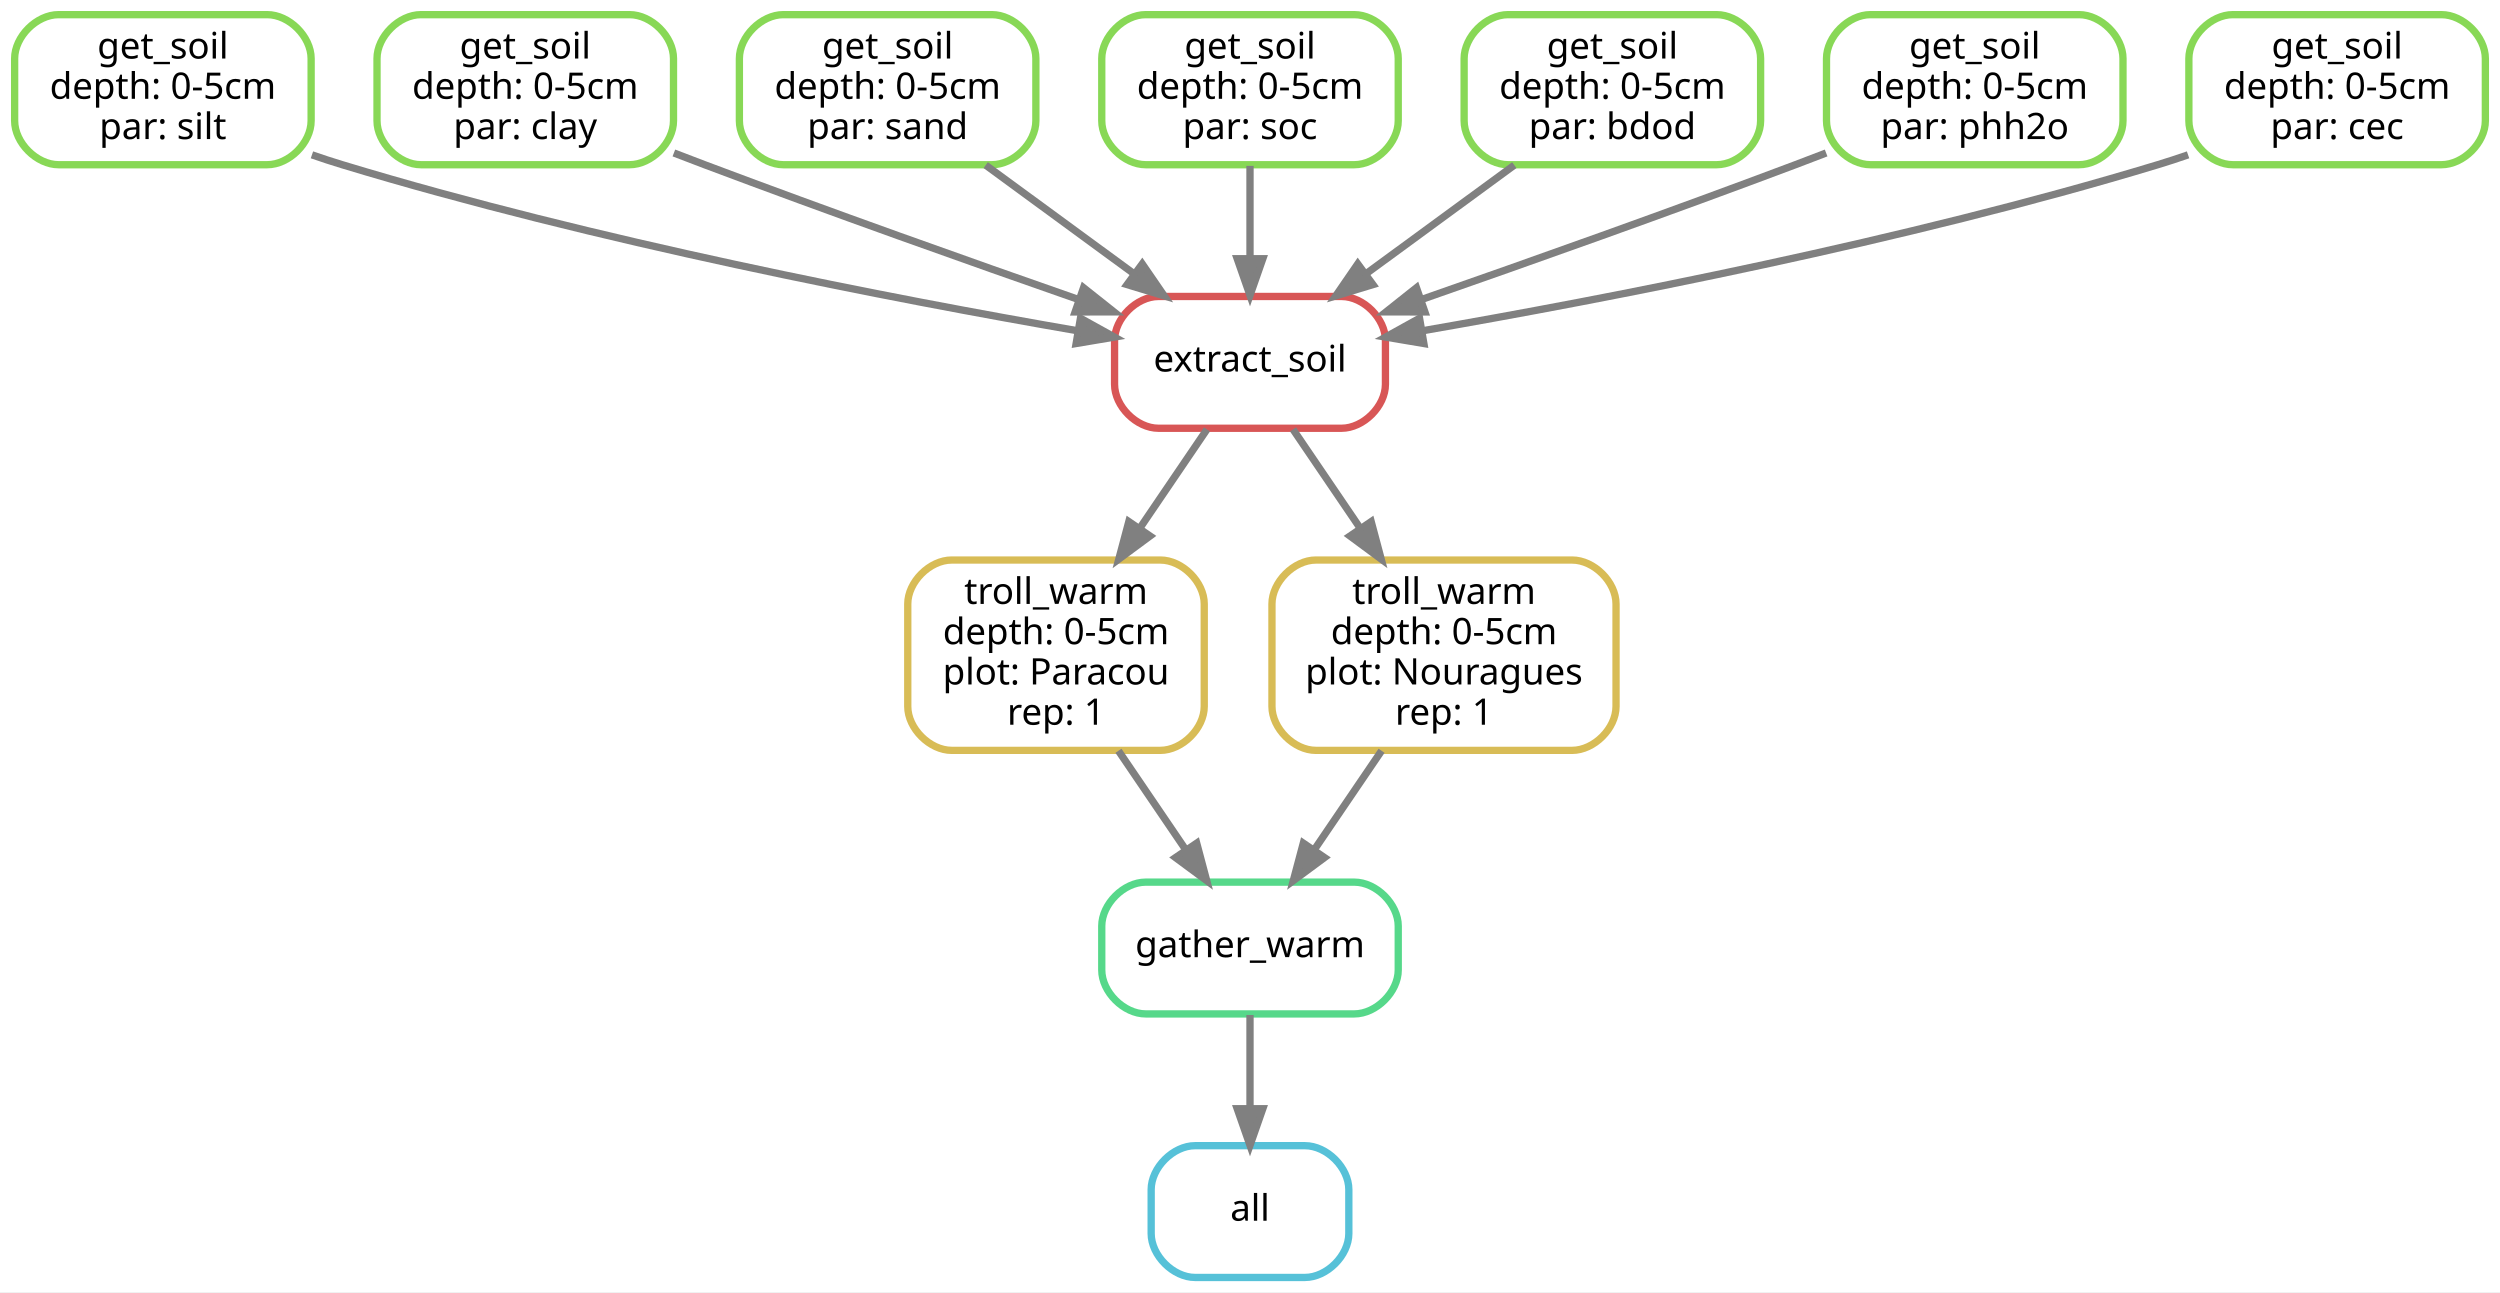
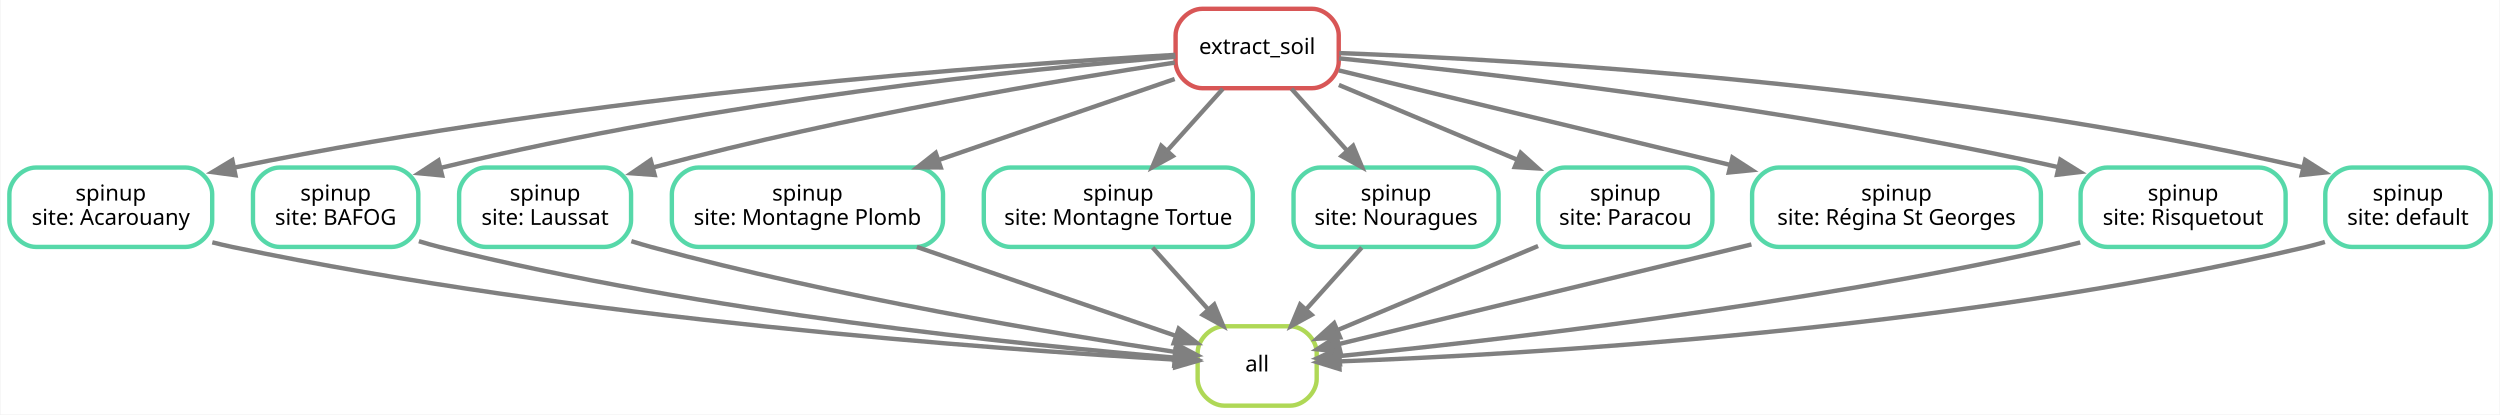
- <svg xmlns="http://www.w3.org/2000/svg" width="683pt" height="353pt" viewBox="0.00 0.00 683.00 353.00">
-   <g id="graph0" class="graph" transform="scale(1 1) rotate(0) translate(4 349)">
-     <polygon fill="white" stroke="transparent" points="-4,4 -4,-349 679,-349 679,4 -4,4" />
+ <svg xmlns="http://www.w3.org/2000/svg" width="1134pt" height="188pt" viewBox="0.00 0.00 1133.50 188.00">
+   <g id="graph0" class="graph" transform="scale(1 1) rotate(0) translate(4 184)">
+     <polygon fill="white" stroke="transparent" points="-4,4 -4,-184 1129.5,-184 1129.5,4 -4,4" />
    <g id="node1" class="node">
-       <path fill="none" stroke="#56c1d8" stroke-width="2" d="M352.5,-36C352.5,-36 322.5,-36 322.5,-36 316.5,-36 310.5,-30 310.5,-24 310.5,-24 310.5,-12 310.5,-12 310.5,-6 316.5,0 322.5,0 322.5,0 352.5,0 352.5,0 358.5,0 364.5,-6 364.5,-12 364.5,-12 364.5,-24 364.5,-24 364.5,-30 358.5,-36 352.5,-36" />
-       <text text-anchor="middle" x="337.5" y="-15.5" font-family="sans" font-size="10.00">all</text>
+       <path fill="none" stroke="#afd856" stroke-width="2" d="M581,-36C581,-36 551,-36 551,-36 545,-36 539,-30 539,-24 539,-24 539,-12 539,-12 539,-6 545,0 551,0 551,0 581,0 581,0 587,0 593,-6 593,-12 593,-12 593,-24 593,-24 593,-30 587,-36 581,-36" />
+       <text text-anchor="middle" x="566" y="-15.5" font-family="sans" font-size="10.00">all</text>
    </g>
    <g id="node2" class="node">
-       <path fill="none" stroke="#56d88a" stroke-width="2" d="M366,-108C366,-108 309,-108 309,-108 303,-108 297,-102 297,-96 297,-96 297,-84 297,-84 297,-78 303,-72 309,-72 309,-72 366,-72 366,-72 372,-72 378,-78 378,-84 378,-84 378,-96 378,-96 378,-102 372,-108 366,-108" />
-       <text text-anchor="middle" x="337.5" y="-87.5" font-family="sans" font-size="10.00">gather_warm</text>
+       <path fill="none" stroke="#56d8a9" stroke-width="2" d="M80,-108C80,-108 12,-108 12,-108 6,-108 0,-102 0,-96 0,-96 0,-84 0,-84 0,-78 6,-72 12,-72 12,-72 80,-72 80,-72 86,-72 92,-78 92,-84 92,-84 92,-96 92,-96 92,-102 86,-108 80,-108" />
+       <text text-anchor="middle" x="46" y="-93" font-family="sans" font-size="10.00">spinup</text>
+       <text text-anchor="middle" x="46" y="-82" font-family="sans" font-size="10.00">site: Acarouany</text>
    </g>
    <g id="edge1" class="edge">
-       <path fill="none" stroke="grey" stroke-width="2" d="M337.5,-71.7C337.5,-63.98 337.5,-54.71 337.5,-46.11" />
-       <polygon fill="grey" stroke="grey" stroke-width="2" points="341,-46.1 337.5,-36.1 334,-46.1 341,-46.1" />
+       <path fill="none" stroke="grey" stroke-width="2" d="M92.05,-74.08C95.06,-73.32 98.07,-72.62 101,-72 257.84,-39.12 449.01,-25.45 528.52,-20.9" />
+       <polygon fill="grey" stroke="grey" stroke-width="2" points="529.2,-24.37 538.99,-20.32 528.81,-17.38 529.2,-24.37" />
    </g>
    <g id="node3" class="node">
-       <path fill="none" stroke="#d8bc56" stroke-width="2" d="M313,-196C313,-196 256,-196 256,-196 250,-196 244,-190 244,-184 244,-184 244,-156 244,-156 244,-150 250,-144 256,-144 256,-144 313,-144 313,-144 319,-144 325,-150 325,-156 325,-156 325,-184 325,-184 325,-190 319,-196 313,-196" />
-       <text text-anchor="middle" x="284.5" y="-184" font-family="sans" font-size="10.00">troll_warm</text>
-       <text text-anchor="middle" x="284.5" y="-173" font-family="sans" font-size="10.00">depth: 0-5cm</text>
-       <text text-anchor="middle" x="284.5" y="-162" font-family="sans" font-size="10.00">plot: Paracou</text>
-       <text text-anchor="middle" x="284.5" y="-151" font-family="sans" font-size="10.00">rep: 1</text>
+       <path fill="none" stroke="#d85656" stroke-width="2" d="M591,-180C591,-180 541,-180 541,-180 535,-180 529,-174 529,-168 529,-168 529,-156 529,-156 529,-150 535,-144 541,-144 541,-144 591,-144 591,-144 597,-144 603,-150 603,-156 603,-156 603,-168 603,-168 603,-174 597,-180 591,-180" />
+       <text text-anchor="middle" x="566" y="-159.5" font-family="sans" font-size="10.00">extract_soil</text>
+     </g>
+     <g id="edge11" class="edge">
+       <path fill="none" stroke="grey" stroke-width="2" d="M528.86,-159.12C451.17,-154.68 265.87,-141.48 102.29,-108.04" />
+       <polygon fill="grey" stroke="grey" stroke-width="2" points="102.55,-104.52 92.05,-105.92 101.13,-111.38 102.55,-104.52" />
+     </g>
+     <g id="node4" class="node">
+       <path fill="none" stroke="#56d8a9" stroke-width="2" d="M173.5,-108C173.5,-108 122.5,-108 122.5,-108 116.5,-108 110.5,-102 110.5,-96 110.5,-96 110.5,-84 110.5,-84 110.5,-78 116.5,-72 122.5,-72 122.5,-72 173.5,-72 173.5,-72 179.5,-72 185.5,-78 185.5,-84 185.5,-84 185.5,-96 185.5,-96 185.5,-102 179.5,-108 173.5,-108" />
+       <text text-anchor="middle" x="148" y="-93" font-family="sans" font-size="10.00">spinup</text>
+       <text text-anchor="middle" x="148" y="-82" font-family="sans" font-size="10.00">site: BAFOG</text>
+     </g>
+     <g id="edge12" class="edge">
+       <path fill="none" stroke="grey" stroke-width="2" d="M528.92,-158.24C463.3,-152.8 322.49,-138.7 195.64,-107.86" />
+       <polygon fill="grey" stroke="grey" stroke-width="2" points="196.31,-104.41 185.76,-105.41 194.62,-111.21 196.31,-104.41" />
+     </g>
+     <g id="node5" class="node">
+       <path fill="none" stroke="#56d8a9" stroke-width="2" d="M270,-108C270,-108 216,-108 216,-108 210,-108 204,-102 204,-96 204,-96 204,-84 204,-84 204,-78 210,-72 216,-72 216,-72 270,-72 270,-72 276,-72 282,-78 282,-84 282,-84 282,-96 282,-96 282,-102 276,-108 270,-108" />
+       <text text-anchor="middle" x="243" y="-93" font-family="sans" font-size="10.00">spinup</text>
+       <text text-anchor="middle" x="243" y="-82" font-family="sans" font-size="10.00">site: Laussat</text>
+     </g>
+     <g id="edge13" class="edge">
+       <path fill="none" stroke="grey" stroke-width="2" d="M528.68,-155.63C477.28,-147.83 381.77,-131.93 291.94,-108.04" />
+       <polygon fill="grey" stroke="grey" stroke-width="2" points="292.71,-104.63 282.14,-105.4 290.88,-111.39 292.71,-104.63" />
+     </g>
+     <g id="node6" class="node">
+       <path fill="none" stroke="#56d8a9" stroke-width="2" d="M411.5,-108C411.5,-108 312.5,-108 312.5,-108 306.5,-108 300.5,-102 300.5,-96 300.5,-96 300.5,-84 300.5,-84 300.5,-78 306.5,-72 312.5,-72 312.5,-72 411.5,-72 411.5,-72 417.5,-72 423.5,-78 423.5,-84 423.5,-84 423.5,-96 423.5,-96 423.5,-102 417.5,-108 411.5,-108" />
+       <text text-anchor="middle" x="362" y="-93" font-family="sans" font-size="10.00">spinup</text>
+       <text text-anchor="middle" x="362" y="-82" font-family="sans" font-size="10.00">site: Montagne Plomb</text>
+     </g>
+     <g id="edge14" class="edge">
+       <path fill="none" stroke="grey" stroke-width="2" d="M528.58,-148.16C498.62,-137.88 456.02,-123.26 421.4,-111.38" />
+       <polygon fill="grey" stroke="grey" stroke-width="2" points="422.46,-108.05 411.87,-108.11 420.19,-114.67 422.46,-108.05" />
+     </g>
+     <g id="node7" class="node">
+       <path fill="none" stroke="#56d8a9" stroke-width="2" d="M552,-108C552,-108 454,-108 454,-108 448,-108 442,-102 442,-96 442,-96 442,-84 442,-84 442,-78 448,-72 454,-72 454,-72 552,-72 552,-72 558,-72 564,-78 564,-84 564,-84 564,-96 564,-96 564,-102 558,-108 552,-108" />
+       <text text-anchor="middle" x="503" y="-93" font-family="sans" font-size="10.00">spinup</text>
+       <text text-anchor="middle" x="503" y="-82" font-family="sans" font-size="10.00">site: Montagne Tortue</text>
+     </g>
+     <g id="edge15" class="edge">
+       <path fill="none" stroke="grey" stroke-width="2" d="M550.43,-143.7C542.8,-135.22 533.48,-124.86 525.12,-115.58" />
+       <polygon fill="grey" stroke="grey" stroke-width="2" points="527.69,-113.2 518.39,-108.1 522.48,-117.88 527.69,-113.2" />
+     </g>
+     <g id="node8" class="node">
+       <path fill="none" stroke="#56d8a9" stroke-width="2" d="M663.5,-108C663.5,-108 594.5,-108 594.5,-108 588.5,-108 582.5,-102 582.5,-96 582.5,-96 582.5,-84 582.5,-84 582.5,-78 588.5,-72 594.5,-72 594.5,-72 663.5,-72 663.5,-72 669.5,-72 675.5,-78 675.5,-84 675.5,-84 675.5,-96 675.5,-96 675.5,-102 669.5,-108 663.5,-108" />
+       <text text-anchor="middle" x="629" y="-93" font-family="sans" font-size="10.00">spinup</text>
+       <text text-anchor="middle" x="629" y="-82" font-family="sans" font-size="10.00">site: Nouragues</text>
+     </g>
+     <g id="edge16" class="edge">
+       <path fill="none" stroke="grey" stroke-width="2" d="M581.57,-143.7C589.2,-135.22 598.52,-124.86 606.88,-115.58" />
+       <polygon fill="grey" stroke="grey" stroke-width="2" points="609.52,-117.88 613.61,-108.1 604.31,-113.2 609.52,-117.88" />
+     </g>
+     <g id="node9" class="node">
+       <path fill="none" stroke="#56d8a9" stroke-width="2" d="M760.5,-108C760.5,-108 705.5,-108 705.5,-108 699.5,-108 693.5,-102 693.5,-96 693.5,-96 693.5,-84 693.5,-84 693.5,-78 699.5,-72 705.5,-72 705.5,-72 760.5,-72 760.5,-72 766.5,-72 772.5,-78 772.5,-84 772.5,-84 772.5,-96 772.5,-96 772.5,-102 766.5,-108 760.5,-108" />
+       <text text-anchor="middle" x="733" y="-93" font-family="sans" font-size="10.00">spinup</text>
+       <text text-anchor="middle" x="733" y="-82" font-family="sans" font-size="10.00">site: Paracou</text>
+     </g>
+     <g id="edge17" class="edge">
+       <path fill="none" stroke="grey" stroke-width="2" d="M603.06,-145.46C626.94,-135.46 658.25,-122.33 684.15,-111.48" />
+       <polygon fill="grey" stroke="grey" stroke-width="2" points="685.55,-114.68 693.42,-107.59 682.84,-108.23 685.55,-114.68" />
+     </g>
+     <g id="node10" class="node">
+       <path fill="none" stroke="#56d8a9" stroke-width="2" d="M909.5,-108C909.5,-108 802.5,-108 802.5,-108 796.5,-108 790.5,-102 790.5,-96 790.5,-96 790.5,-84 790.5,-84 790.5,-78 796.5,-72 802.5,-72 802.5,-72 909.5,-72 909.5,-72 915.5,-72 921.5,-78 921.5,-84 921.5,-84 921.5,-96 921.5,-96 921.5,-102 915.5,-108 909.5,-108" />
+       <text text-anchor="middle" x="856" y="-93" font-family="sans" font-size="10.00">spinup</text>
+       <text text-anchor="middle" x="856" y="-82" font-family="sans" font-size="10.00">site: Régina St Georges</text>
+     </g>
+     <g id="edge18" class="edge">
+       <path fill="none" stroke="grey" stroke-width="2" d="M603.02,-152.06C647.53,-141.32 723.36,-123.02 780.42,-109.24" />
+       <polygon fill="grey" stroke="grey" stroke-width="2" points="781.58,-112.56 790.48,-106.81 779.94,-105.76 781.58,-112.56" />
+     </g>
+     <g id="node11" class="node">
+       <path fill="none" stroke="#56d8a9" stroke-width="2" d="M1020.5,-108C1020.5,-108 951.5,-108 951.5,-108 945.5,-108 939.5,-102 939.5,-96 939.5,-96 939.5,-84 939.5,-84 939.5,-78 945.5,-72 951.5,-72 951.5,-72 1020.5,-72 1020.5,-72 1026.5,-72 1032.5,-78 1032.5,-84 1032.5,-84 1032.5,-96 1032.5,-96 1032.5,-102 1026.5,-108 1020.5,-108" />
+       <text text-anchor="middle" x="986" y="-93" font-family="sans" font-size="10.00">spinup</text>
+       <text text-anchor="middle" x="986" y="-82" font-family="sans" font-size="10.00">site: Risquetout</text>
+     </g>
+     <g id="edge19" class="edge">
+       <path fill="none" stroke="grey" stroke-width="2" d="M603.13,-157.54C667.76,-151.1 805.14,-135.56 929.27,-108.22" />
+       <polygon fill="grey" stroke="grey" stroke-width="2" points="930.33,-111.57 939.33,-105.97 928.8,-104.73 930.33,-111.57" />
+     </g>
+     <g id="node12" class="node">
+       <path fill="none" stroke="#56d8a9" stroke-width="2" d="M1113.5,-108C1113.5,-108 1062.5,-108 1062.5,-108 1056.5,-108 1050.5,-102 1050.5,-96 1050.5,-96 1050.5,-84 1050.5,-84 1050.5,-78 1056.5,-72 1062.5,-72 1062.5,-72 1113.5,-72 1113.5,-72 1119.5,-72 1125.5,-78 1125.5,-84 1125.5,-84 1125.5,-96 1125.5,-96 1125.5,-102 1119.5,-108 1113.5,-108" />
+       <text text-anchor="middle" x="1088" y="-93" font-family="sans" font-size="10.00">spinup</text>
+       <text text-anchor="middle" x="1088" y="-82" font-family="sans" font-size="10.00">site: default</text>
+     </g>
+     <g id="edge20" class="edge">
+       <path fill="none" stroke="grey" stroke-width="2" d="M603.25,-159.92C682.58,-156.98 873.92,-146.4 1040.4,-108.08" />
+       <polygon fill="grey" stroke="grey" stroke-width="2" points="1041.38,-111.44 1050.32,-105.75 1039.79,-104.63 1041.38,-111.44" />
    </g>
    <g id="edge2" class="edge">
-       <path fill="none" stroke="grey" stroke-width="2" d="M301.56,-143.89C307.46,-135.21 314.08,-125.47 320.02,-116.73" />
-       <polygon fill="grey" stroke="grey" stroke-width="2" points="322.94,-118.65 325.67,-108.41 317.15,-114.71 322.94,-118.65" />
+       <path fill="none" stroke="grey" stroke-width="2" d="M185.76,-74.59C188.86,-73.64 191.97,-72.76 195,-72 314.85,-42.1 460.97,-27.4 528.49,-21.8" />
+       <polygon fill="grey" stroke="grey" stroke-width="2" points="528.95,-25.27 538.63,-20.98 528.38,-18.3 528.95,-25.27" />
    </g>
-     <g id="node4" class="node">
-       <path fill="none" stroke="#d85656" stroke-width="2" d="M362.5,-268C362.5,-268 312.5,-268 312.5,-268 306.5,-268 300.5,-262 300.5,-256 300.5,-256 300.5,-244 300.5,-244 300.5,-238 306.5,-232 312.5,-232 312.5,-232 362.5,-232 362.5,-232 368.5,-232 374.5,-238 374.5,-244 374.5,-244 374.5,-256 374.5,-256 374.5,-262 368.5,-268 362.5,-268" />
-       <text text-anchor="middle" x="337.5" y="-247.5" font-family="sans" font-size="10.00">extract_soil</text>
+     <g id="edge3" class="edge">
+       <path fill="none" stroke="grey" stroke-width="2" d="M282.14,-74.6C285.12,-73.67 288.1,-72.79 291,-72 374.8,-49.22 475.51,-32.43 528.76,-24.36" />
+       <polygon fill="grey" stroke="grey" stroke-width="2" points="529.39,-27.81 538.76,-22.86 528.35,-20.88 529.39,-27.81" />
    </g>
    <g id="edge4" class="edge">
-       <path fill="none" stroke="grey" stroke-width="2" d="M325.74,-231.69C320.32,-223.72 313.7,-213.97 307.36,-204.64" />
-       <polygon fill="grey" stroke="grey" stroke-width="2" points="310.18,-202.56 301.66,-196.26 304.39,-206.5 310.18,-202.56" />
-     </g>
-     <g id="node12" class="node">
-       <path fill="none" stroke="#d8bc56" stroke-width="2" d="M425.5,-196C425.5,-196 355.5,-196 355.5,-196 349.5,-196 343.5,-190 343.5,-184 343.5,-184 343.5,-156 343.5,-156 343.5,-150 349.5,-144 355.5,-144 355.5,-144 425.5,-144 425.5,-144 431.5,-144 437.5,-150 437.5,-156 437.5,-156 437.5,-184 437.5,-184 437.5,-190 431.5,-196 425.5,-196" />
-       <text text-anchor="middle" x="390.5" y="-184" font-family="sans" font-size="10.00">troll_warm</text>
-       <text text-anchor="middle" x="390.5" y="-173" font-family="sans" font-size="10.00">depth: 0-5cm</text>
-       <text text-anchor="middle" x="390.5" y="-162" font-family="sans" font-size="10.00">plot: Nouragues</text>
-       <text text-anchor="middle" x="390.5" y="-151" font-family="sans" font-size="10.00">rep: 1</text>
-     </g>
-     <g id="edge12" class="edge">
-       <path fill="none" stroke="grey" stroke-width="2" d="M349.26,-231.69C354.68,-223.72 361.3,-213.97 367.64,-204.64" />
-       <polygon fill="grey" stroke="grey" stroke-width="2" points="370.61,-206.5 373.34,-196.26 364.82,-202.56 370.61,-206.5" />
-     </g>
-     <g id="node5" class="node">
-       <path fill="none" stroke="#88d856" stroke-width="2" d="M69,-345C69,-345 12,-345 12,-345 6,-345 0,-339 0,-333 0,-333 0,-316 0,-316 0,-310 6,-304 12,-304 12,-304 69,-304 69,-304 75,-304 81,-310 81,-316 81,-316 81,-333 81,-333 81,-339 75,-345 69,-345" />
-       <text text-anchor="middle" x="40.5" y="-333" font-family="sans" font-size="10.00">get_soil</text>
-       <text text-anchor="middle" x="40.5" y="-322" font-family="sans" font-size="10.00">depth: 0-5cm</text>
-       <text text-anchor="middle" x="40.5" y="-311" font-family="sans" font-size="10.00">par: silt</text>
+       <path fill="none" stroke="grey" stroke-width="2" d="M411.64,-71.97C447.88,-59.53 496.2,-42.95 529.06,-31.67" />
+       <polygon fill="grey" stroke="grey" stroke-width="2" points="530.41,-34.91 538.73,-28.36 528.14,-28.29 530.41,-34.91" />
    </g>
    <g id="edge5" class="edge">
-       <path fill="none" stroke="grey" stroke-width="2" d="M81.22,-306.7C84.01,-305.73 86.78,-304.82 89.5,-304 158.28,-283.13 240.19,-267.32 290.51,-258.61" />
-       <polygon fill="grey" stroke="grey" stroke-width="2" points="291.18,-262.05 300.45,-256.91 290,-255.15 291.18,-262.05" />
-     </g>
-     <g id="node6" class="node">
-       <path fill="none" stroke="#88d856" stroke-width="2" d="M168,-345C168,-345 111,-345 111,-345 105,-345 99,-339 99,-333 99,-333 99,-316 99,-316 99,-310 105,-304 111,-304 111,-304 168,-304 168,-304 174,-304 180,-310 180,-316 180,-316 180,-333 180,-333 180,-339 174,-345 168,-345" />
-       <text text-anchor="middle" x="139.5" y="-333" font-family="sans" font-size="10.00">get_soil</text>
-       <text text-anchor="middle" x="139.5" y="-322" font-family="sans" font-size="10.00">depth: 0-5cm</text>
-       <text text-anchor="middle" x="139.5" y="-311" font-family="sans" font-size="10.00">par: clay</text>
+       <path fill="none" stroke="grey" stroke-width="2" d="M518.57,-71.7C526.2,-63.22 535.52,-52.86 543.88,-43.58" />
+       <polygon fill="grey" stroke="grey" stroke-width="2" points="546.52,-45.88 550.61,-36.1 541.31,-41.2 546.52,-45.88" />
    </g>
    <g id="edge6" class="edge">
-       <path fill="none" stroke="grey" stroke-width="2" d="M180.1,-307.21C182.94,-306.11 185.76,-305.03 188.5,-304 222.55,-291.17 261.27,-277.42 290.71,-267.15" />
-       <polygon fill="grey" stroke="grey" stroke-width="2" points="292.02,-270.39 300.32,-263.8 289.72,-263.78 292.02,-270.39" />
-     </g>
-     <g id="node7" class="node">
-       <path fill="none" stroke="#88d856" stroke-width="2" d="M267,-345C267,-345 210,-345 210,-345 204,-345 198,-339 198,-333 198,-333 198,-316 198,-316 198,-310 204,-304 210,-304 210,-304 267,-304 267,-304 273,-304 279,-310 279,-316 279,-316 279,-333 279,-333 279,-339 273,-345 267,-345" />
-       <text text-anchor="middle" x="238.5" y="-333" font-family="sans" font-size="10.00">get_soil</text>
-       <text text-anchor="middle" x="238.5" y="-322" font-family="sans" font-size="10.00">depth: 0-5cm</text>
-       <text text-anchor="middle" x="238.5" y="-311" font-family="sans" font-size="10.00">par: sand</text>
+       <path fill="none" stroke="grey" stroke-width="2" d="M613.43,-71.7C605.8,-63.22 596.48,-52.86 588.12,-43.58" />
+       <polygon fill="grey" stroke="grey" stroke-width="2" points="590.69,-41.2 581.39,-36.1 585.48,-45.88 590.69,-41.2" />
    </g>
    <g id="edge7" class="edge">
-       <path fill="none" stroke="grey" stroke-width="2" d="M265.29,-303.88C277.79,-294.73 292.75,-283.77 305.8,-274.21" />
-       <polygon fill="grey" stroke="grey" stroke-width="2" points="308.06,-276.9 314.06,-268.17 303.92,-271.25 308.06,-276.9" />
-     </g>
-     <g id="node8" class="node">
-       <path fill="none" stroke="#88d856" stroke-width="2" d="M366,-345C366,-345 309,-345 309,-345 303,-345 297,-339 297,-333 297,-333 297,-316 297,-316 297,-310 303,-304 309,-304 309,-304 366,-304 366,-304 372,-304 378,-310 378,-316 378,-316 378,-333 378,-333 378,-339 372,-345 366,-345" />
-       <text text-anchor="middle" x="337.5" y="-333" font-family="sans" font-size="10.00">get_soil</text>
-       <text text-anchor="middle" x="337.5" y="-322" font-family="sans" font-size="10.00">depth: 0-5cm</text>
-       <text text-anchor="middle" x="337.5" y="-311" font-family="sans" font-size="10.00">par: soc</text>
+       <path fill="none" stroke="grey" stroke-width="2" d="M693.42,-72.41C665.85,-60.85 629.34,-45.55 602.47,-34.29" />
+       <polygon fill="grey" stroke="grey" stroke-width="2" points="603.62,-30.97 593.04,-30.33 600.91,-37.43 603.62,-30.97" />
    </g>
    <g id="edge8" class="edge">
-       <path fill="none" stroke="grey" stroke-width="2" d="M337.5,-303.69C337.5,-295.91 337.5,-286.84 337.5,-278.45" />
-       <polygon fill="grey" stroke="grey" stroke-width="2" points="341,-278.32 337.5,-268.32 334,-278.32 341,-278.32" />
-     </g>
-     <g id="node9" class="node">
-       <path fill="none" stroke="#88d856" stroke-width="2" d="M465,-345C465,-345 408,-345 408,-345 402,-345 396,-339 396,-333 396,-333 396,-316 396,-316 396,-310 402,-304 408,-304 408,-304 465,-304 465,-304 471,-304 477,-310 477,-316 477,-316 477,-333 477,-333 477,-339 471,-345 465,-345" />
-       <text text-anchor="middle" x="436.5" y="-333" font-family="sans" font-size="10.00">get_soil</text>
-       <text text-anchor="middle" x="436.5" y="-322" font-family="sans" font-size="10.00">depth: 0-5cm</text>
-       <text text-anchor="middle" x="436.5" y="-311" font-family="sans" font-size="10.00">par: bdod</text>
+       <path fill="none" stroke="grey" stroke-width="2" d="M790.19,-73.12C732.28,-59.14 650.05,-39.29 602.95,-27.92" />
+       <polygon fill="grey" stroke="grey" stroke-width="2" points="603.72,-24.5 593.18,-25.56 602.08,-31.31 603.72,-24.5" />
    </g>
    <g id="edge9" class="edge">
-       <path fill="none" stroke="grey" stroke-width="2" d="M409.71,-303.88C397.21,-294.73 382.25,-283.77 369.2,-274.21" />
-       <polygon fill="grey" stroke="grey" stroke-width="2" points="371.08,-271.25 360.94,-268.17 366.94,-276.9 371.08,-271.25" />
-     </g>
-     <g id="node10" class="node">
-       <path fill="none" stroke="#88d856" stroke-width="2" d="M564,-345C564,-345 507,-345 507,-345 501,-345 495,-339 495,-333 495,-333 495,-316 495,-316 495,-310 501,-304 507,-304 507,-304 564,-304 564,-304 570,-304 576,-310 576,-316 576,-316 576,-333 576,-333 576,-339 570,-345 564,-345" />
-       <text text-anchor="middle" x="535.5" y="-333" font-family="sans" font-size="10.00">get_soil</text>
-       <text text-anchor="middle" x="535.5" y="-322" font-family="sans" font-size="10.00">depth: 0-5cm</text>
-       <text text-anchor="middle" x="535.5" y="-311" font-family="sans" font-size="10.00">par: phh2o</text>
+       <path fill="none" stroke="grey" stroke-width="2" d="M939.33,-74.03C936.52,-73.3 933.73,-72.62 931,-72 812.72,-45.3 669.7,-29.1 603.27,-22.48" />
+       <polygon fill="grey" stroke="grey" stroke-width="2" points="603.57,-18.99 593.28,-21.5 602.89,-25.96 603.57,-18.99" />
    </g>
    <g id="edge10" class="edge">
-       <path fill="none" stroke="grey" stroke-width="2" d="M494.9,-307.21C492.06,-306.11 489.24,-305.03 486.5,-304 452.45,-291.17 413.73,-277.42 384.29,-267.15" />
-       <polygon fill="grey" stroke="grey" stroke-width="2" points="385.28,-263.78 374.68,-263.8 382.98,-270.39 385.28,-263.78" />
-     </g>
-     <g id="node11" class="node">
-       <path fill="none" stroke="#88d856" stroke-width="2" d="M663,-345C663,-345 606,-345 606,-345 600,-345 594,-339 594,-333 594,-333 594,-316 594,-316 594,-310 600,-304 606,-304 606,-304 663,-304 663,-304 669,-304 675,-310 675,-316 675,-316 675,-333 675,-333 675,-339 669,-345 663,-345" />
-       <text text-anchor="middle" x="634.5" y="-333" font-family="sans" font-size="10.00">get_soil</text>
-       <text text-anchor="middle" x="634.5" y="-322" font-family="sans" font-size="10.00">depth: 0-5cm</text>
-       <text text-anchor="middle" x="634.5" y="-311" font-family="sans" font-size="10.00">par: cec</text>
-     </g>
-     <g id="edge11" class="edge">
-       <path fill="none" stroke="grey" stroke-width="2" d="M593.78,-306.7C590.99,-305.73 588.22,-304.82 585.5,-304 516.72,-283.13 434.81,-267.32 384.49,-258.61" />
-       <polygon fill="grey" stroke="grey" stroke-width="2" points="385,-255.15 374.55,-256.91 383.82,-262.05 385,-255.15" />
-     </g>
-     <g id="edge3" class="edge">
-       <path fill="none" stroke="grey" stroke-width="2" d="M373.44,-143.89C367.54,-135.21 360.92,-125.47 354.98,-116.73" />
-       <polygon fill="grey" stroke="grey" stroke-width="2" points="357.85,-114.71 349.33,-108.41 352.06,-118.65 357.85,-114.71" />
+       <path fill="none" stroke="grey" stroke-width="2" d="M1050.32,-74.25C1047.53,-73.41 1044.73,-72.65 1042,-72 881.71,-34.06 684.45,-23.1 603.43,-20.08" />
+       <polygon fill="grey" stroke="grey" stroke-width="2" points="603.35,-16.58 593.23,-19.72 603.1,-23.57 603.35,-16.58" />
    </g>
  </g>
</svg>
